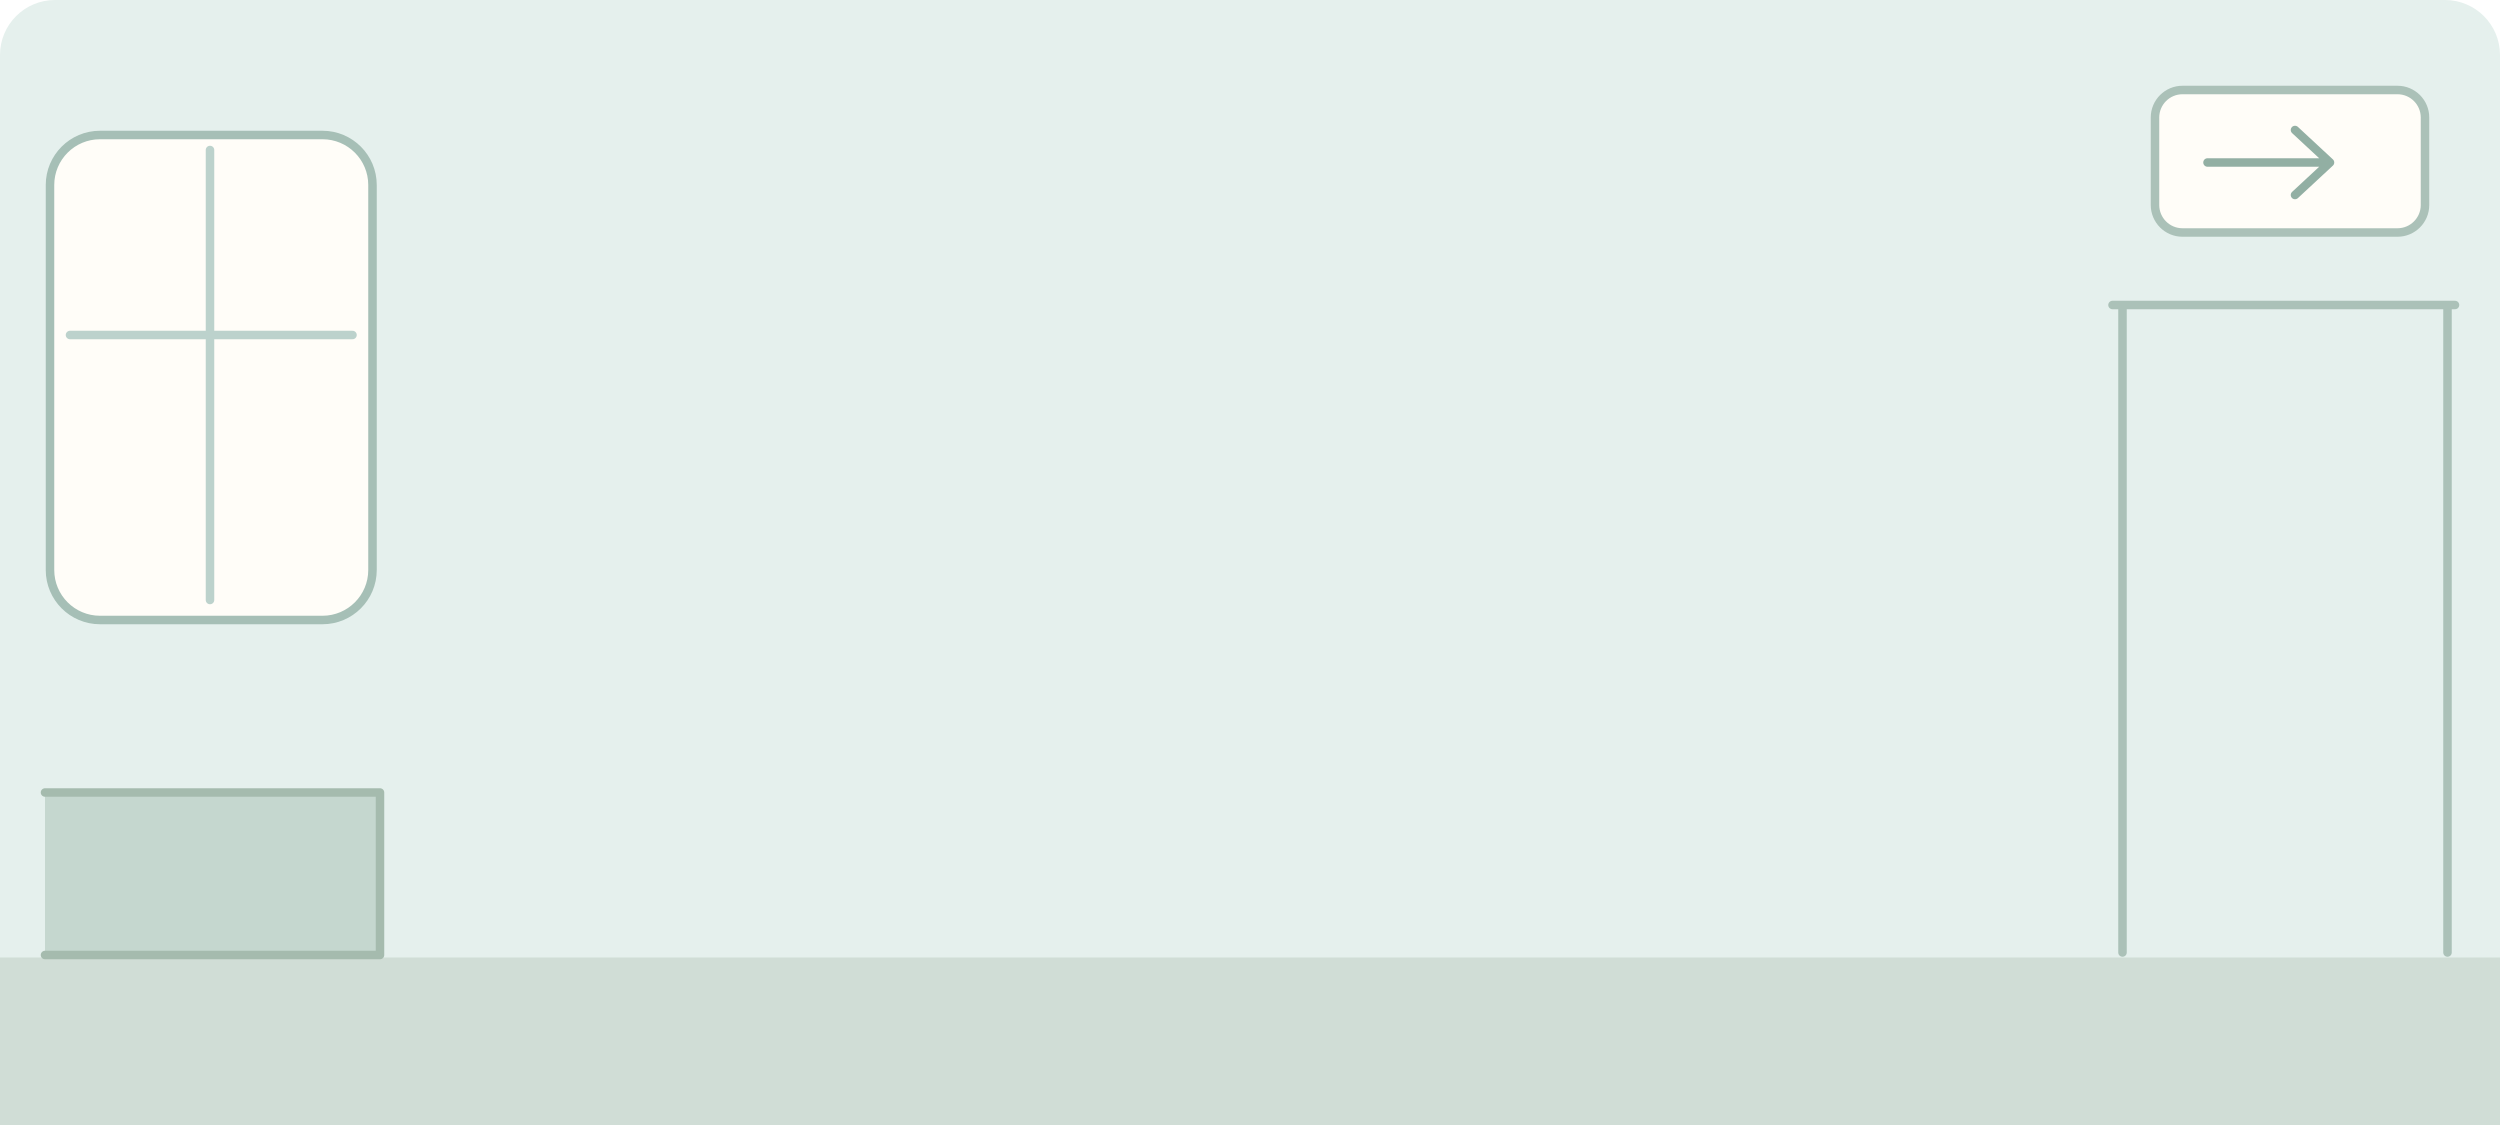
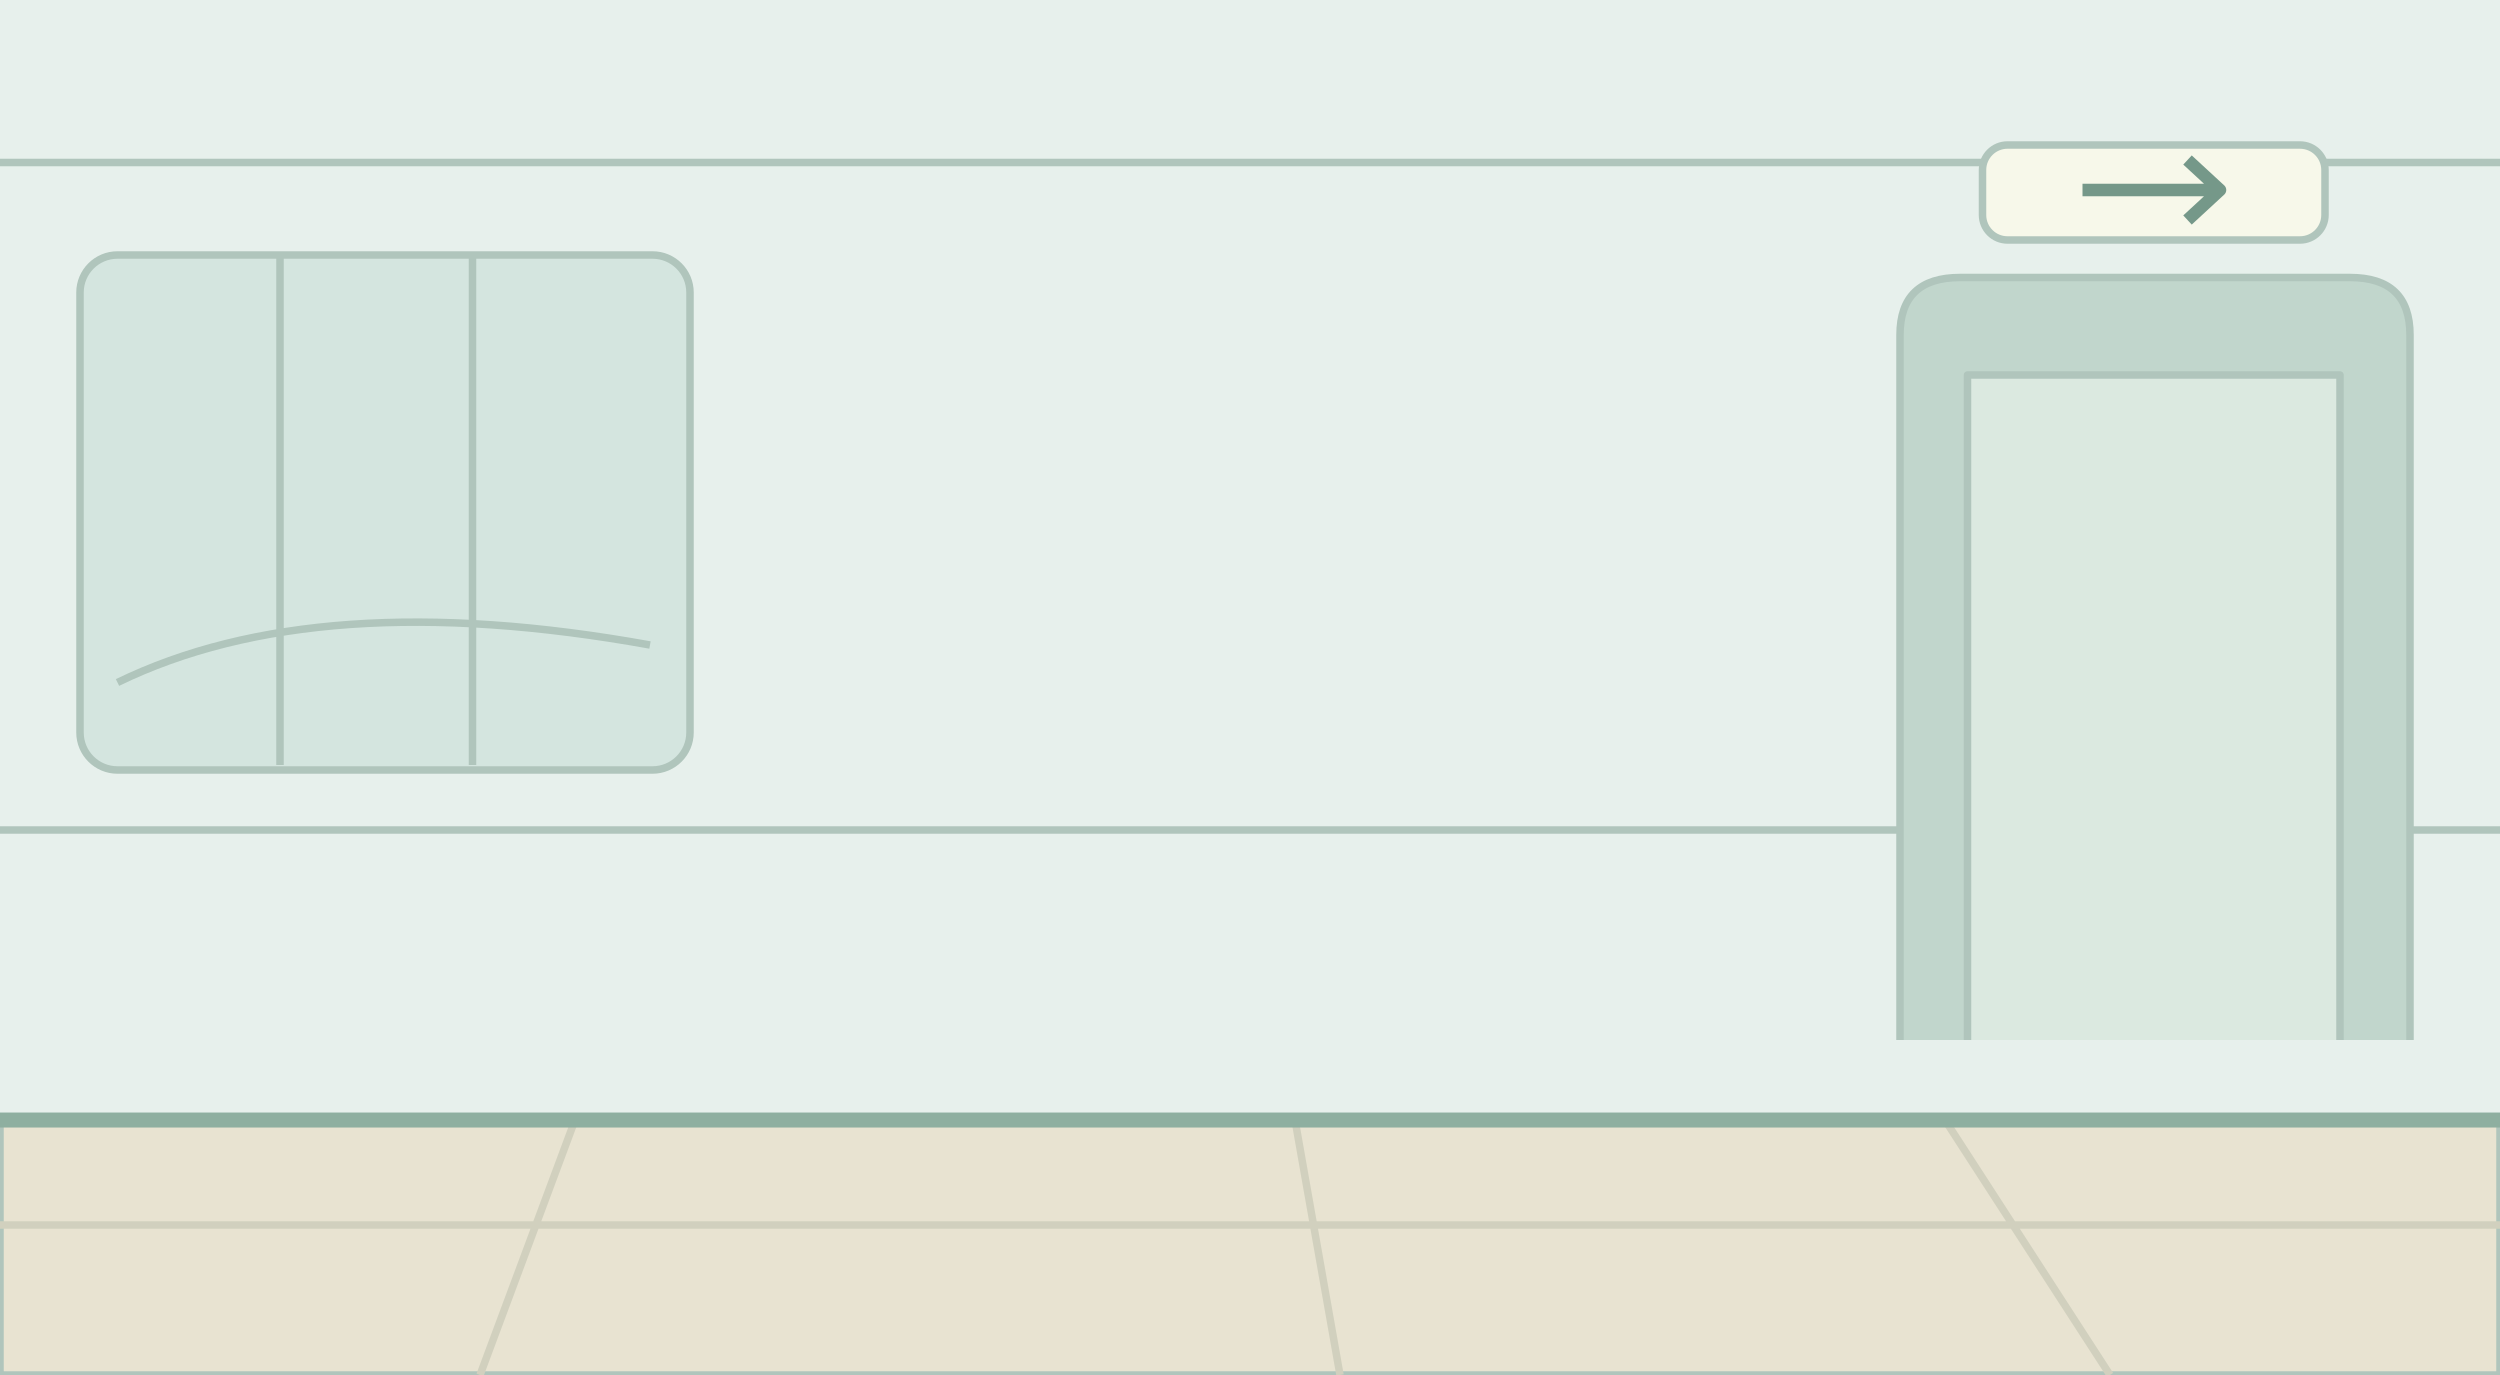
- <svg xmlns="http://www.w3.org/2000/svg" viewBox="0 0 1000 450">
-   <g stroke="#4A3226" stroke-width="3.4" stroke-linecap="round" stroke-linejoin="round">
-     <rect width="1000" height="450" rx="22" fill="#E5F0ED" stroke="none" />
-     <path d="M0 383h1000v67H0z" fill="#D0DDD6" stroke="none" />
-     <rect x="20" y="54" width="129" height="194" rx="20" fill="#FFFDF8" stroke="#A6BFB6" />
-     <path d="M28 134h113M84 60v180" stroke="#BCD2CC" />
-     <path d="M849 381V122h130v259M845 122h137" fill="none" stroke="#ABC1B8" />
-     <rect x="862" y="36" width="108" height="57" rx="11" fill="#FFFDF8" stroke="#ABC1B8" />
-     <path d="m883 65 48 0m-13-13 14 13-14 13" fill="none" stroke="#92AFA3" />
-     <path d="M18 317h134v65H18" fill="#C5D7CF" stroke="#A5BBAE" />
+ <svg xmlns="http://www.w3.org/2000/svg" viewBox="0 0 1000 550">
+   <rect width="1000" height="550" fill="#E7F0EC" />
+   <g stroke="#B0C5BC" stroke-width="3" stroke-linejoin="round">
+     <path d="M0 65h1000M0 332h1000" fill="none" />
+     <rect x="32" y="102" width="244" height="206" rx="15" fill="#D4E5DF" />
+     <path d="M47 273q80-39 213-15M112 103v203m77-203v203" fill="none" />
+     <path d="M760 416V134q0-23 24-23h156q24 0 24 23v282" fill="#C1D6CC" />
+     <path d="M787 416V150h149v266" fill="#DBE9E0" />
+     <rect x="793" y="58" width="137" height="38" rx="10" fill="#F7F8EA" />
+     <path d="M833 76h55m-13-12 13 12-13 12" fill="none" stroke="#759889" stroke-width="5" />
+     <path d="M0 448h1000v102H0z" fill="#E8E3D1" />
+     <path d="M0 490h1000M230 448l-38 102m326-102 18 102m242-102 66 102" stroke="#D1D0BE" fill="none" />
+     <path d="M0 448h1000" stroke="#8EAFA0" stroke-width="6" />
  </g>
</svg>
